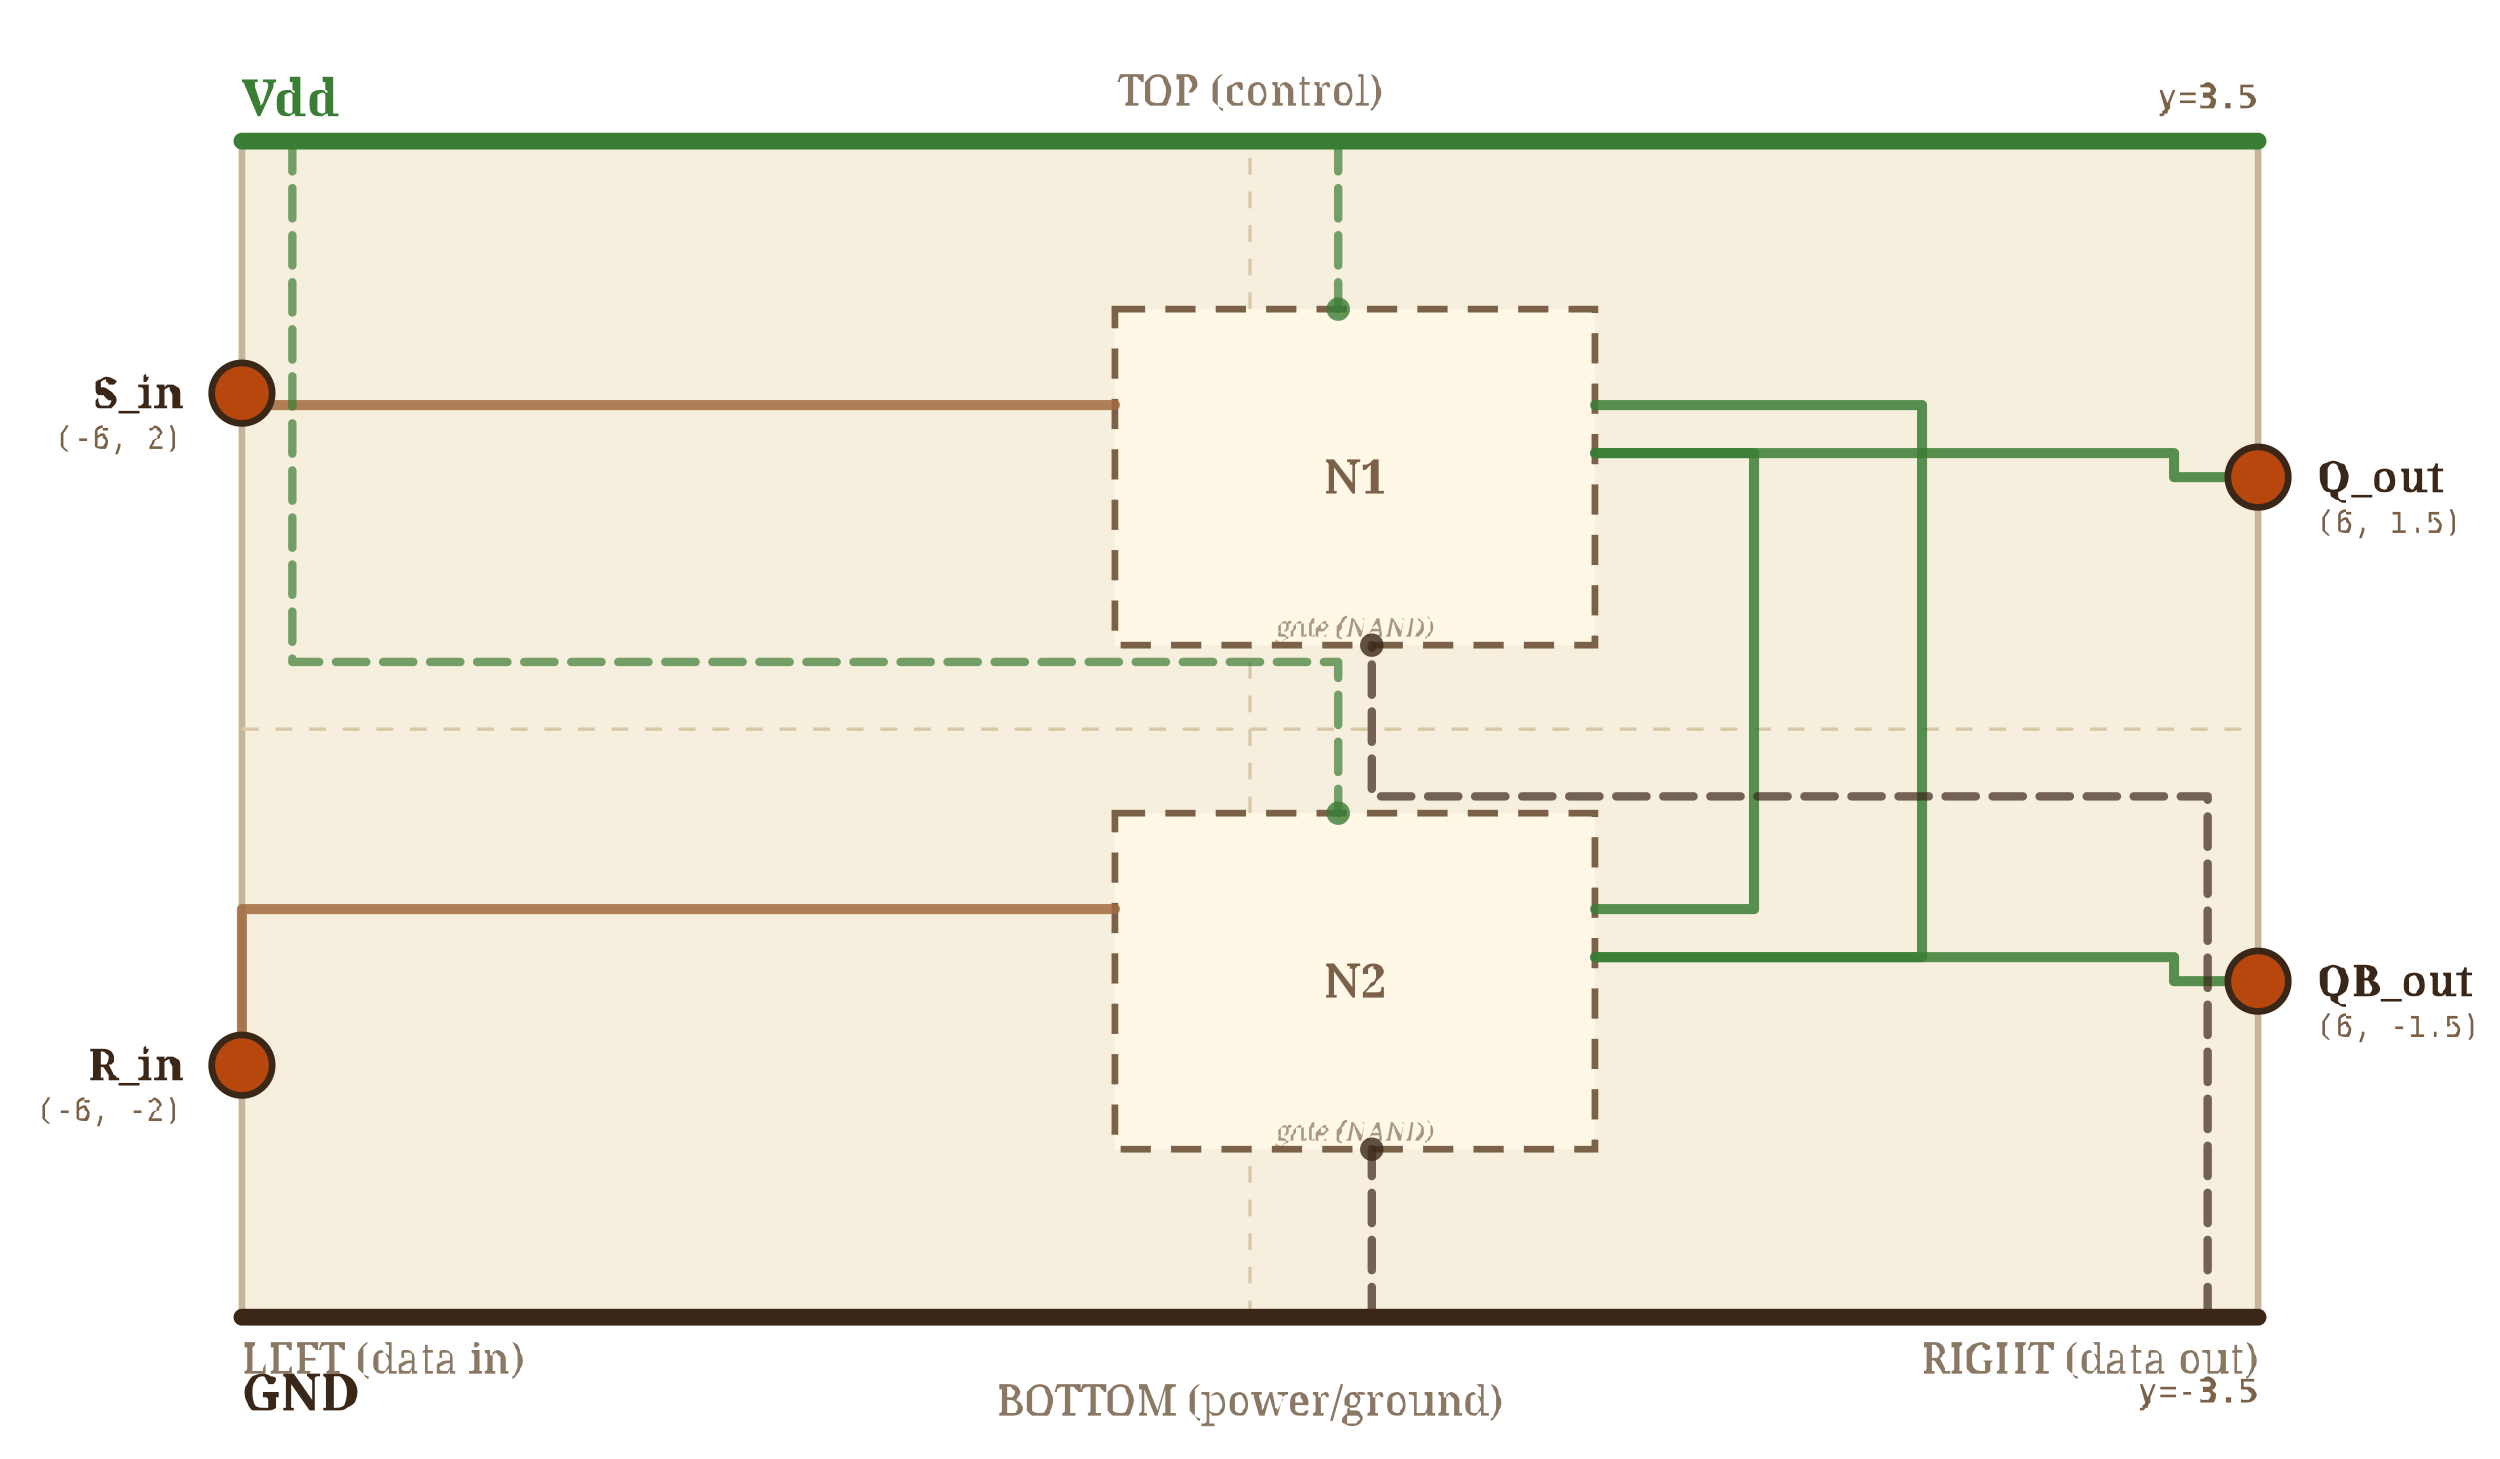
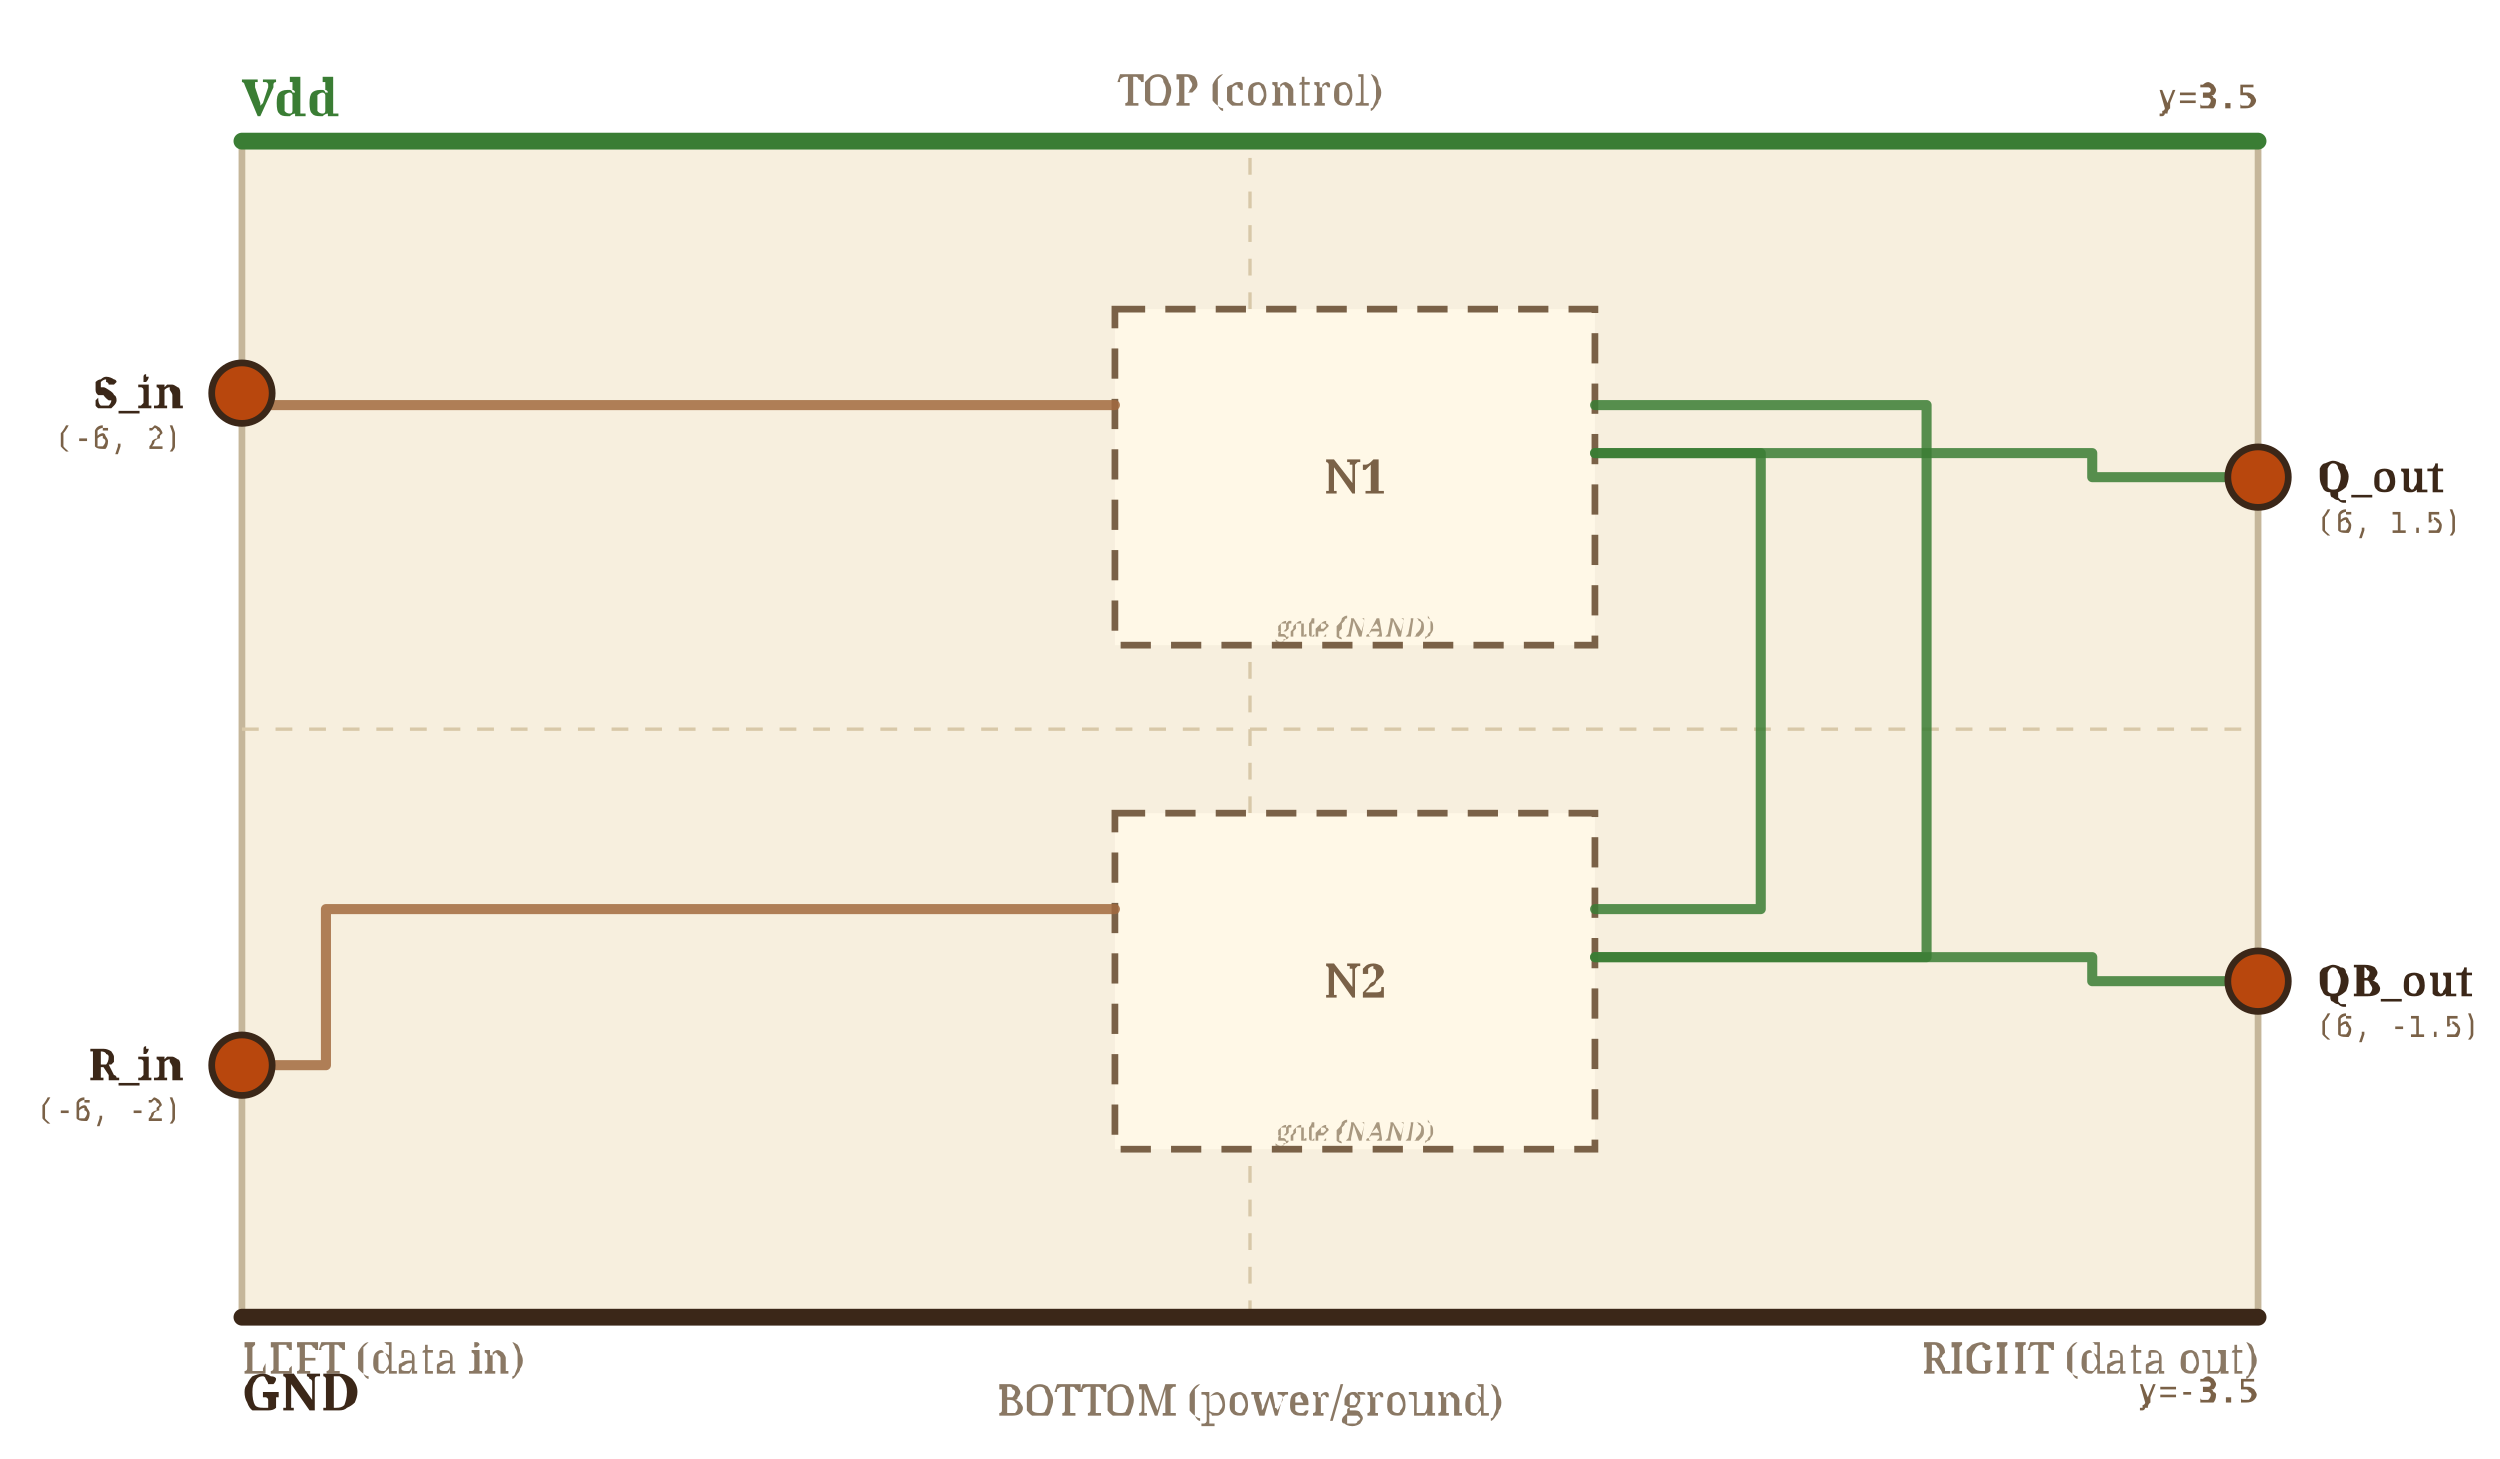
<svg xmlns="http://www.w3.org/2000/svg" viewBox="-7.44 -4.34 14.88 8.68" width="900" height="525">
  <rect x="-6" y="-3.5" width="12" height="7" fill="#f7efde" stroke="#c5b69a" stroke-width="0.04" />
  <line x1="0" y1="3.5" x2="0" y2="-3.5" stroke="#d8c8a8" stroke-width="0.02" stroke-dasharray="0.1,0.1" />
  <line x1="-6" y1="0" x2="6" y2="0" stroke="#d8c8a8" stroke-width="0.02" stroke-dasharray="0.1,0.1" />
  <text x="-6" y="3.836" font-size="0.25" fill="#8a7864" font-family="serif">LEFT (data in)</text>
  <text x="6" y="3.836" font-size="0.25" fill="#8a7864" font-family="serif" text-anchor="end">RIGHT (data out)</text>
  <text x="0" y="-3.71" font-size="0.25" fill="#8a7864" font-family="serif" text-anchor="middle">TOP (control)</text>
  <text x="0" y="4.088" font-size="0.25" fill="#8a7864" font-family="serif" text-anchor="middle">BOTTOM (power/ground)</text>
  <rect x="-0.804" y="-2.5" width="2.857" height="2" fill="#fff8e7" stroke="#7a6147" stroke-width="0.04" stroke-dasharray="0.18,0.12" />
  <text x="0.625" y="-1.5" text-anchor="middle" dominant-baseline="middle" font-size="0.28" fill="#7a6147" font-family="serif" font-weight="bold">N1</text>
  <text x="0.625" y="-0.55" text-anchor="middle" dominant-baseline="alphabetic" font-size="0.16" fill="#a89880" font-family="serif" font-style="italic">gate (NAND)</text>
  <rect x="-0.804" y="0.5" width="2.857" height="2" fill="#fff8e7" stroke="#7a6147" stroke-width="0.04" stroke-dasharray="0.18,0.12" />
  <text x="0.625" y="1.5" text-anchor="middle" dominant-baseline="middle" font-size="0.28" fill="#7a6147" font-family="serif" font-weight="bold">N2</text>
  <text x="0.625" y="2.45" text-anchor="middle" dominant-baseline="alphabetic" font-size="0.16" fill="#a89880" font-family="serif" font-style="italic">gate (NAND)</text>
  <polyline points="-6.000,-3.500 6.000,-3.500" fill="none" stroke="#3a7d34" stroke-width="0.06" stroke-linejoin="round" stroke-linecap="round" opacity="0.85" />
  <polyline points="-6.000,3.500 6.000,3.500" fill="none" stroke="#3b2718" stroke-width="0.06" stroke-linejoin="round" stroke-linecap="round" opacity="0.85" />
  <polyline points="-6.000,-2.000 -6.000,-1.929 -0.804,-1.929" fill="none" stroke="#a26a3e" stroke-width="0.06" stroke-linejoin="round" stroke-linecap="round" opacity="0.85" />
-   <polyline points="-6.000,2.000 -6.000,1.071 -0.804,1.071" fill="none" stroke="#a26a3e" stroke-width="0.06" stroke-linejoin="round" stroke-linecap="round" opacity="0.85" />
-   <polyline points="2.054,-1.643 5.500,-1.643 5.500,-1.500 6.000,-1.500" fill="none" stroke="#3a7d34" stroke-width="0.06" stroke-linejoin="round" stroke-linecap="round" opacity="0.85" />
-   <polyline points="2.054,1.357 5.500,1.357 5.500,1.500 6.000,1.500" fill="none" stroke="#3a7d34" stroke-width="0.06" stroke-linejoin="round" stroke-linecap="round" opacity="0.85" />
-   <polyline points="2.054,-1.643 3.000,-1.643 3.000,1.071 2.054,1.071" fill="none" stroke="#3a7d34" stroke-width="0.06" stroke-linejoin="round" stroke-linecap="round" opacity="0.85" />
-   <polyline points="2.054,1.357 4.000,1.357 4.000,-1.929 2.054,-1.929" fill="none" stroke="#3a7d34" stroke-width="0.06" stroke-linejoin="round" stroke-linecap="round" opacity="0.85" />
-   <polyline points="0.525,-3.500 0.525,-2.500" fill="none" stroke="#3a7d34" stroke-width="0.05" stroke-linejoin="round" stroke-linecap="round" stroke-dasharray="0.18,0.1" opacity="0.7" />
-   <circle cx="0.525" cy="-2.5" r="0.07" fill="#3a7d34" opacity="0.8" />
-   <polyline points="5.700,3.500 5.700,0.400 0.725,0.400 0.725,-0.500" fill="none" stroke="#3b2718" stroke-width="0.05" stroke-linejoin="round" stroke-linecap="round" stroke-dasharray="0.18,0.1" opacity="0.7" />
-   <circle cx="0.725" cy="-0.5" r="0.07" fill="#3b2718" opacity="0.8" />
-   <polyline points="-5.700,-3.500 -5.700,-0.400 0.525,-0.400 0.525,0.500" fill="none" stroke="#3a7d34" stroke-width="0.05" stroke-linejoin="round" stroke-linecap="round" stroke-dasharray="0.18,0.1" opacity="0.7" />
-   <circle cx="0.525" cy="0.5" r="0.07" fill="#3a7d34" opacity="0.8" />
-   <polyline points="0.725,3.500 0.725,2.500" fill="none" stroke="#3b2718" stroke-width="0.05" stroke-linejoin="round" stroke-linecap="round" stroke-dasharray="0.18,0.1" opacity="0.7" />
-   <circle cx="0.725" cy="2.5" r="0.07" fill="#3b2718" opacity="0.8" />
+   <polyline points="-6.000,2.000 -5.500,2.000 -5.500,1.071 -0.804,1.071" fill="none" stroke="#a26a3e" stroke-width="0.06" stroke-linejoin="round" stroke-linecap="round" opacity="0.85" />
+   <polyline points="2.054,-1.643 5.013,-1.643 5.013,-1.500 6.000,-1.500" fill="none" stroke="#3a7d34" stroke-width="0.06" stroke-linejoin="round" stroke-linecap="round" opacity="0.85" />
+   <polyline points="2.054,1.357 5.013,1.357 5.013,1.500 6.000,1.500" fill="none" stroke="#3a7d34" stroke-width="0.06" stroke-linejoin="round" stroke-linecap="round" opacity="0.85" />
+   <polyline points="2.054,-1.643 3.040,-1.643 3.040,1.071 2.054,1.071" fill="none" stroke="#3a7d34" stroke-width="0.06" stroke-linejoin="round" stroke-linecap="round" opacity="0.85" />
+   <polyline points="2.054,1.357 4.027,1.357 4.027,-1.929 2.054,-1.929" fill="none" stroke="#3a7d34" stroke-width="0.06" stroke-linejoin="round" stroke-linecap="round" opacity="0.85" />
  <circle cx="-6" cy="-2" r="0.18" fill="#b8470d" stroke="#3b2718" stroke-width="0.04" />
  <text x="-6.35" y="-2" text-anchor="end" dominant-baseline="middle" font-size="0.26" fill="#3b2718" font-family="serif" font-weight="600">S_in</text>
  <text x="-6.35" y="-1.72" text-anchor="end" dominant-baseline="middle" font-size="0.18" fill="#7a6147" font-family="monospace">(-6, 2)</text>
  <circle cx="-6" cy="2" r="0.18" fill="#b8470d" stroke="#3b2718" stroke-width="0.04" />
  <text x="-6.35" y="2" text-anchor="end" dominant-baseline="middle" font-size="0.26" fill="#3b2718" font-family="serif" font-weight="600">R_in</text>
  <text x="-6.35" y="2.28" text-anchor="end" dominant-baseline="middle" font-size="0.18" fill="#7a6147" font-family="monospace">(-6, -2)</text>
  <circle cx="6" cy="-1.5" r="0.18" fill="#b8470d" stroke="#3b2718" stroke-width="0.04" />
  <text x="6.35" y="-1.5" text-anchor="start" dominant-baseline="middle" font-size="0.26" fill="#3b2718" font-family="serif" font-weight="600">Q_out</text>
  <text x="6.35" y="-1.22" text-anchor="start" dominant-baseline="middle" font-size="0.18" fill="#7a6147" font-family="monospace">(6, 1.5)</text>
  <circle cx="6" cy="1.5" r="0.18" fill="#b8470d" stroke="#3b2718" stroke-width="0.04" />
  <text x="6.35" y="1.5" text-anchor="start" dominant-baseline="middle" font-size="0.26" fill="#3b2718" font-family="serif" font-weight="600">QB_out</text>
  <text x="6.35" y="1.78" text-anchor="start" dominant-baseline="middle" font-size="0.18" fill="#7a6147" font-family="monospace">(6, -1.5)</text>
  <line x1="-6" y1="-3.5" x2="6" y2="-3.5" stroke="#3a7d34" stroke-width="0.10" stroke-linecap="round" />
  <text x="-6" y="-3.75" text-anchor="start" dominant-baseline="middle" font-size="0.30" fill="#3a7d34" font-family="serif" font-weight="700">Vdd</text>
  <text x="6" y="-3.75" text-anchor="end" dominant-baseline="middle" font-size="0.20" fill="#7a6147" font-family="monospace">y=3.5</text>
  <line x1="-6" y1="3.5" x2="6" y2="3.5" stroke="#3b2718" stroke-width="0.10" stroke-linecap="round" />
  <text x="-6" y="3.95" text-anchor="start" dominant-baseline="middle" font-size="0.30" fill="#3b2718" font-family="serif" font-weight="700">GND</text>
  <text x="6" y="3.95" text-anchor="end" dominant-baseline="middle" font-size="0.20" fill="#7a6147" font-family="monospace">y=-3.5</text>
</svg>
